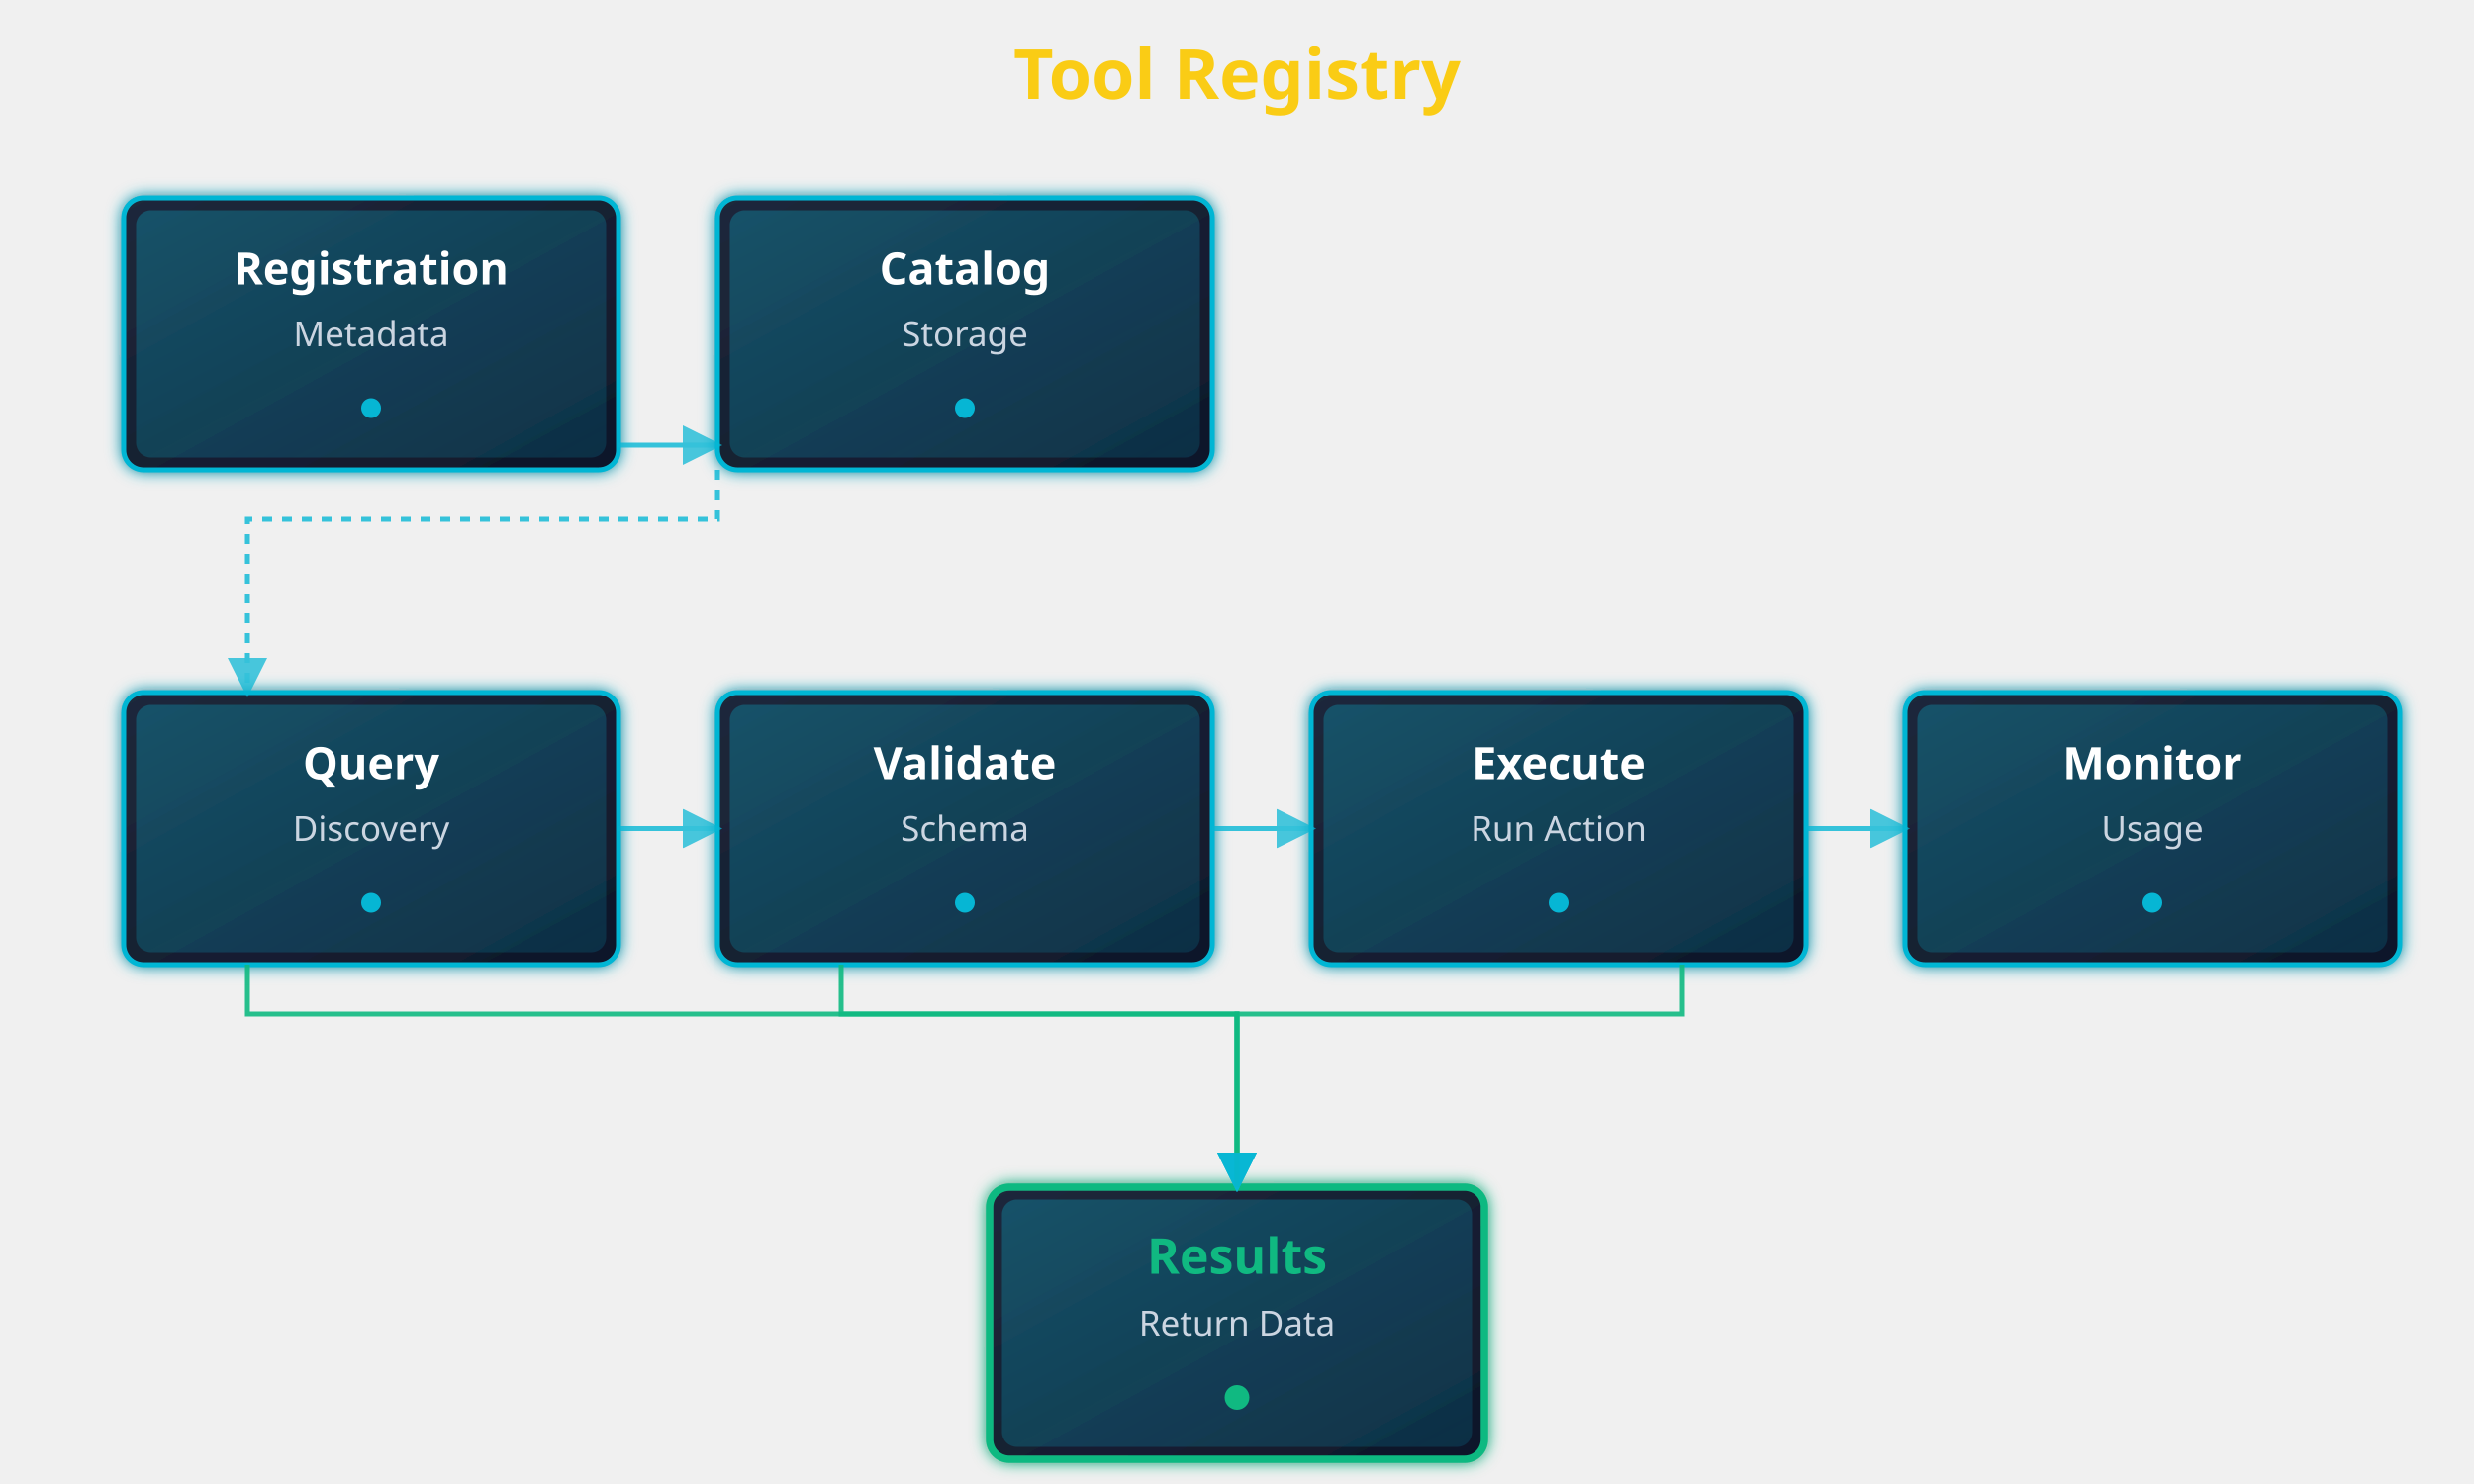
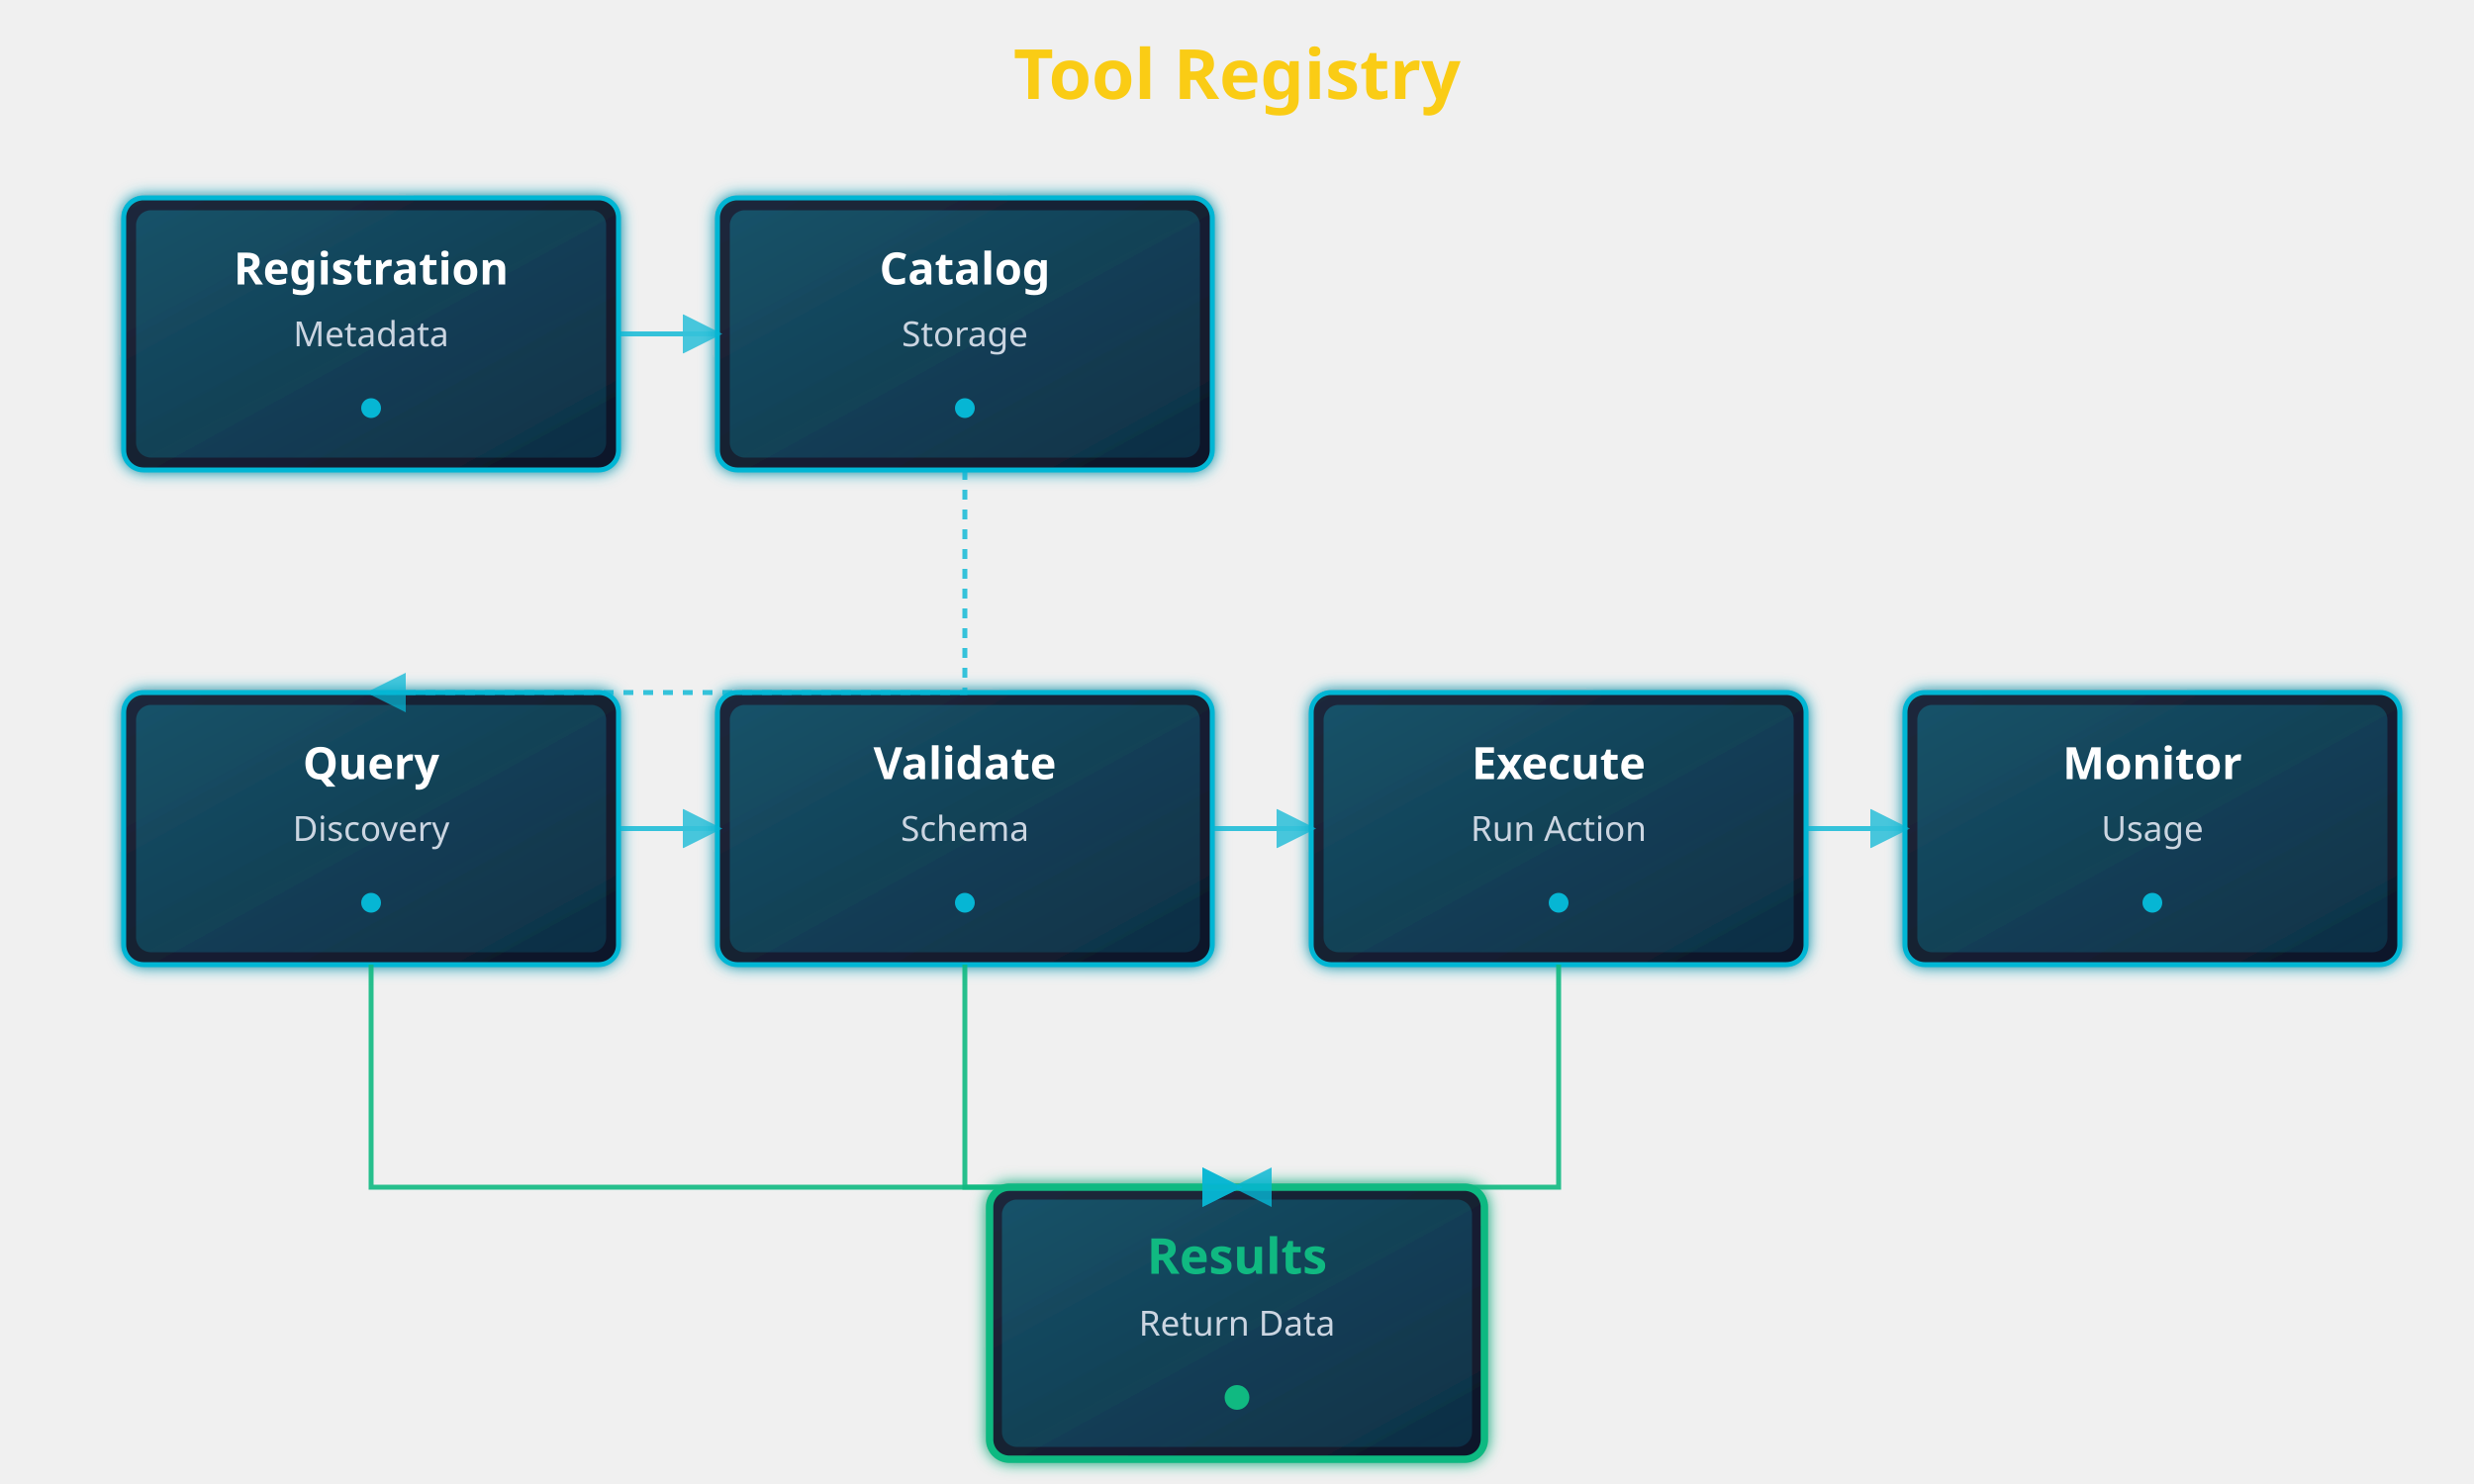
<svg xmlns="http://www.w3.org/2000/svg" width="1000" height="600" viewBox="0 0 1000 600">
  <defs>
    <linearGradient id="boxGrad" x1="0%" y1="0%" x2="100%" y2="100%">
      <stop offset="0%" style="stop-color:#1e293b;stop-opacity:1" />
      <stop offset="100%" style="stop-color:#0f172a;stop-opacity:1" />
    </linearGradient>
    <linearGradient id="cyanGrad" x1="0%" y1="0%" x2="100%" y2="100%">
      <stop offset="0%" style="stop-color:#06b6d4;stop-opacity:0.3" />
      <stop offset="100%" style="stop-color:#0891b2;stop-opacity:0.2" />
    </linearGradient>
    <filter id="glow">
      <feGaussianBlur stdDeviation="3" result="coloredBlur" />
      <feMerge>
        <feMergeNode in="coloredBlur" />
        <feMergeNode in="SourceGraphic" />
      </feMerge>
    </filter>
    <marker id="arrowhead" markerWidth="8" markerHeight="8" refX="7" refY="4" orient="auto">
      <polygon points="0 0, 8 4, 0 8" fill="#06b6d4" opacity="0.9" />
    </marker>
  </defs>
  <text x="500" y="40" font-family="system-ui, sans-serif" font-size="28" font-weight="bold" fill="#facc15" text-anchor="middle">Tool Registry</text>
  <g transform="translate(50, 80)">
    <g>
      <rect x="0" y="0" width="200" height="110" rx="8" fill="url(#boxGrad)" stroke="#06b6d4" stroke-width="2" filter="url(#glow)" />
      <rect x="5" y="5" width="190" height="100" rx="6" fill="url(#cyanGrad)" />
      <text x="100" y="35" font-family="system-ui, sans-serif" font-size="18" font-weight="bold" fill="#ffffff" text-anchor="middle">Registration</text>
      <text x="100" y="60" font-family="system-ui, sans-serif" font-size="14" fill="#cbd5e1" text-anchor="middle">Metadata</text>
      <circle cx="100" cy="85" r="4" fill="#06b6d4" />
    </g>
    <g transform="translate(240, 0)">
      <rect x="0" y="0" width="200" height="110" rx="8" fill="url(#boxGrad)" stroke="#06b6d4" stroke-width="2" filter="url(#glow)" />
      <rect x="5" y="5" width="190" height="100" rx="6" fill="url(#cyanGrad)" />
      <text x="100" y="35" font-family="system-ui, sans-serif" font-size="18" font-weight="bold" fill="#ffffff" text-anchor="middle">Catalog</text>
      <text x="100" y="60" font-family="system-ui, sans-serif" font-size="14" fill="#cbd5e1" text-anchor="middle">Storage</text>
      <circle cx="100" cy="85" r="4" fill="#06b6d4" />
    </g>
  </g>
  <g transform="translate(50, 280)">
    <g>
      <rect x="0" y="0" width="200" height="110" rx="8" fill="url(#boxGrad)" stroke="#06b6d4" stroke-width="2" filter="url(#glow)" />
      <rect x="5" y="5" width="190" height="100" rx="6" fill="url(#cyanGrad)" />
      <text x="100" y="35" font-family="system-ui, sans-serif" font-size="18" font-weight="bold" fill="#ffffff" text-anchor="middle">Query</text>
      <text x="100" y="60" font-family="system-ui, sans-serif" font-size="14" fill="#cbd5e1" text-anchor="middle">Discovery</text>
      <circle cx="100" cy="85" r="4" fill="#06b6d4" />
    </g>
    <g transform="translate(240, 0)">
      <rect x="0" y="0" width="200" height="110" rx="8" fill="url(#boxGrad)" stroke="#06b6d4" stroke-width="2" filter="url(#glow)" />
      <rect x="5" y="5" width="190" height="100" rx="6" fill="url(#cyanGrad)" />
      <text x="100" y="35" font-family="system-ui, sans-serif" font-size="18" font-weight="bold" fill="#ffffff" text-anchor="middle">Validate</text>
      <text x="100" y="60" font-family="system-ui, sans-serif" font-size="14" fill="#cbd5e1" text-anchor="middle">Schema</text>
      <circle cx="100" cy="85" r="4" fill="#06b6d4" />
    </g>
    <g transform="translate(480, 0)">
      <rect x="0" y="0" width="200" height="110" rx="8" fill="url(#boxGrad)" stroke="#06b6d4" stroke-width="2" filter="url(#glow)" />
      <rect x="5" y="5" width="190" height="100" rx="6" fill="url(#cyanGrad)" />
      <text x="100" y="35" font-family="system-ui, sans-serif" font-size="18" font-weight="bold" fill="#ffffff" text-anchor="middle">Execute</text>
      <text x="100" y="60" font-family="system-ui, sans-serif" font-size="14" fill="#cbd5e1" text-anchor="middle">Run Action</text>
      <circle cx="100" cy="85" r="4" fill="#06b6d4" />
    </g>
    <g transform="translate(720, 0)">
      <rect x="0" y="0" width="200" height="110" rx="8" fill="url(#boxGrad)" stroke="#06b6d4" stroke-width="2" filter="url(#glow)" />
      <rect x="5" y="5" width="190" height="100" rx="6" fill="url(#cyanGrad)" />
      <text x="100" y="35" font-family="system-ui, sans-serif" font-size="18" font-weight="bold" fill="#ffffff" text-anchor="middle">Monitor</text>
      <text x="100" y="60" font-family="system-ui, sans-serif" font-size="14" fill="#cbd5e1" text-anchor="middle">Usage</text>
      <circle cx="100" cy="85" r="4" fill="#06b6d4" />
    </g>
  </g>
  <g transform="translate(400, 480)">
    <rect x="0" y="0" width="200" height="110" rx="8" fill="url(#boxGrad)" stroke="#10b981" stroke-width="3" filter="url(#glow)" />
    <rect x="5" y="5" width="190" height="100" rx="6" fill="url(#cyanGrad)" />
    <text x="100" y="35" font-family="system-ui, sans-serif" font-size="20" font-weight="bold" fill="#10b981" text-anchor="middle">Results</text>
    <text x="100" y="60" font-family="system-ui, sans-serif" font-size="14" fill="#cbd5e1" text-anchor="middle">Return Data</text>
    <circle cx="100" cy="85" r="5" fill="#10b981" />
  </g>
-   <path d="M 250 180 L 290 180" fill="none" stroke="#06b6d4" stroke-width="2" marker-end="url(#arrowhead)" opacity="0.8" />
-   <path d="M 290 190 L 290 210 L 100 210 L 100 280" fill="none" stroke="#06b6d4" stroke-width="2" stroke-dasharray="4,4" marker-end="url(#arrowhead)" opacity="0.8" />
-   <path d="M 250 335 L 290 335" fill="none" stroke="#06b6d4" stroke-width="2" marker-end="url(#arrowhead)" opacity="0.8" />
-   <path d="M 490 335 L 530 335" fill="none" stroke="#06b6d4" stroke-width="2" marker-end="url(#arrowhead)" opacity="0.8" />
-   <path d="M 730 335 L 770 335" fill="none" stroke="#06b6d4" stroke-width="2" marker-end="url(#arrowhead)" opacity="0.8" />
-   <path d="M 680 390 L 680 410 L 500 410 L 500 480" fill="none" stroke="#10b981" stroke-width="2" marker-end="url(#arrowhead)" opacity="0.9" />
-   <path d="M 340 390 L 340 410 L 500 410 L 500 480" fill="none" stroke="#10b981" stroke-width="2" marker-end="url(#arrowhead)" opacity="0.9" />
-   <path d="M 100 390 L 100 410 L 500 410 L 500 480" fill="none" stroke="#10b981" stroke-width="2" marker-end="url(#arrowhead)" opacity="0.9" />
+   <path d="M 250 135.0 H 290" fill="none" stroke="#06b6d4" stroke-width="2" marker-end="url(#arrowhead)" opacity="0.8" />
+   <path d="M 390.0 190 V 280 H 150.0" fill="none" stroke="#06b6d4" stroke-width="2" stroke-dasharray="4,4" marker-end="url(#arrowhead)" opacity="0.8" />
+   <path d="M 250 335.0 H 290" fill="none" stroke="#06b6d4" stroke-width="2" marker-end="url(#arrowhead)" opacity="0.8" />
+   <path d="M 490 335.0 H 530" fill="none" stroke="#06b6d4" stroke-width="2" marker-end="url(#arrowhead)" opacity="0.8" />
+   <path d="M 730 335.0 H 770" fill="none" stroke="#06b6d4" stroke-width="2" marker-end="url(#arrowhead)" opacity="0.8" />
+   <path d="M 630.0 390 V 480 H 500.0" fill="none" stroke="#10b981" stroke-width="2" marker-end="url(#arrowhead)" opacity="0.9" />
+   <path d="M 390.0 390 V 480 H 500.0" fill="none" stroke="#10b981" stroke-width="2" marker-end="url(#arrowhead)" opacity="0.9" />
+   <path d="M 150.0 390 V 480 H 500.0" fill="none" stroke="#10b981" stroke-width="2" marker-end="url(#arrowhead)" opacity="0.9" />
</svg>
